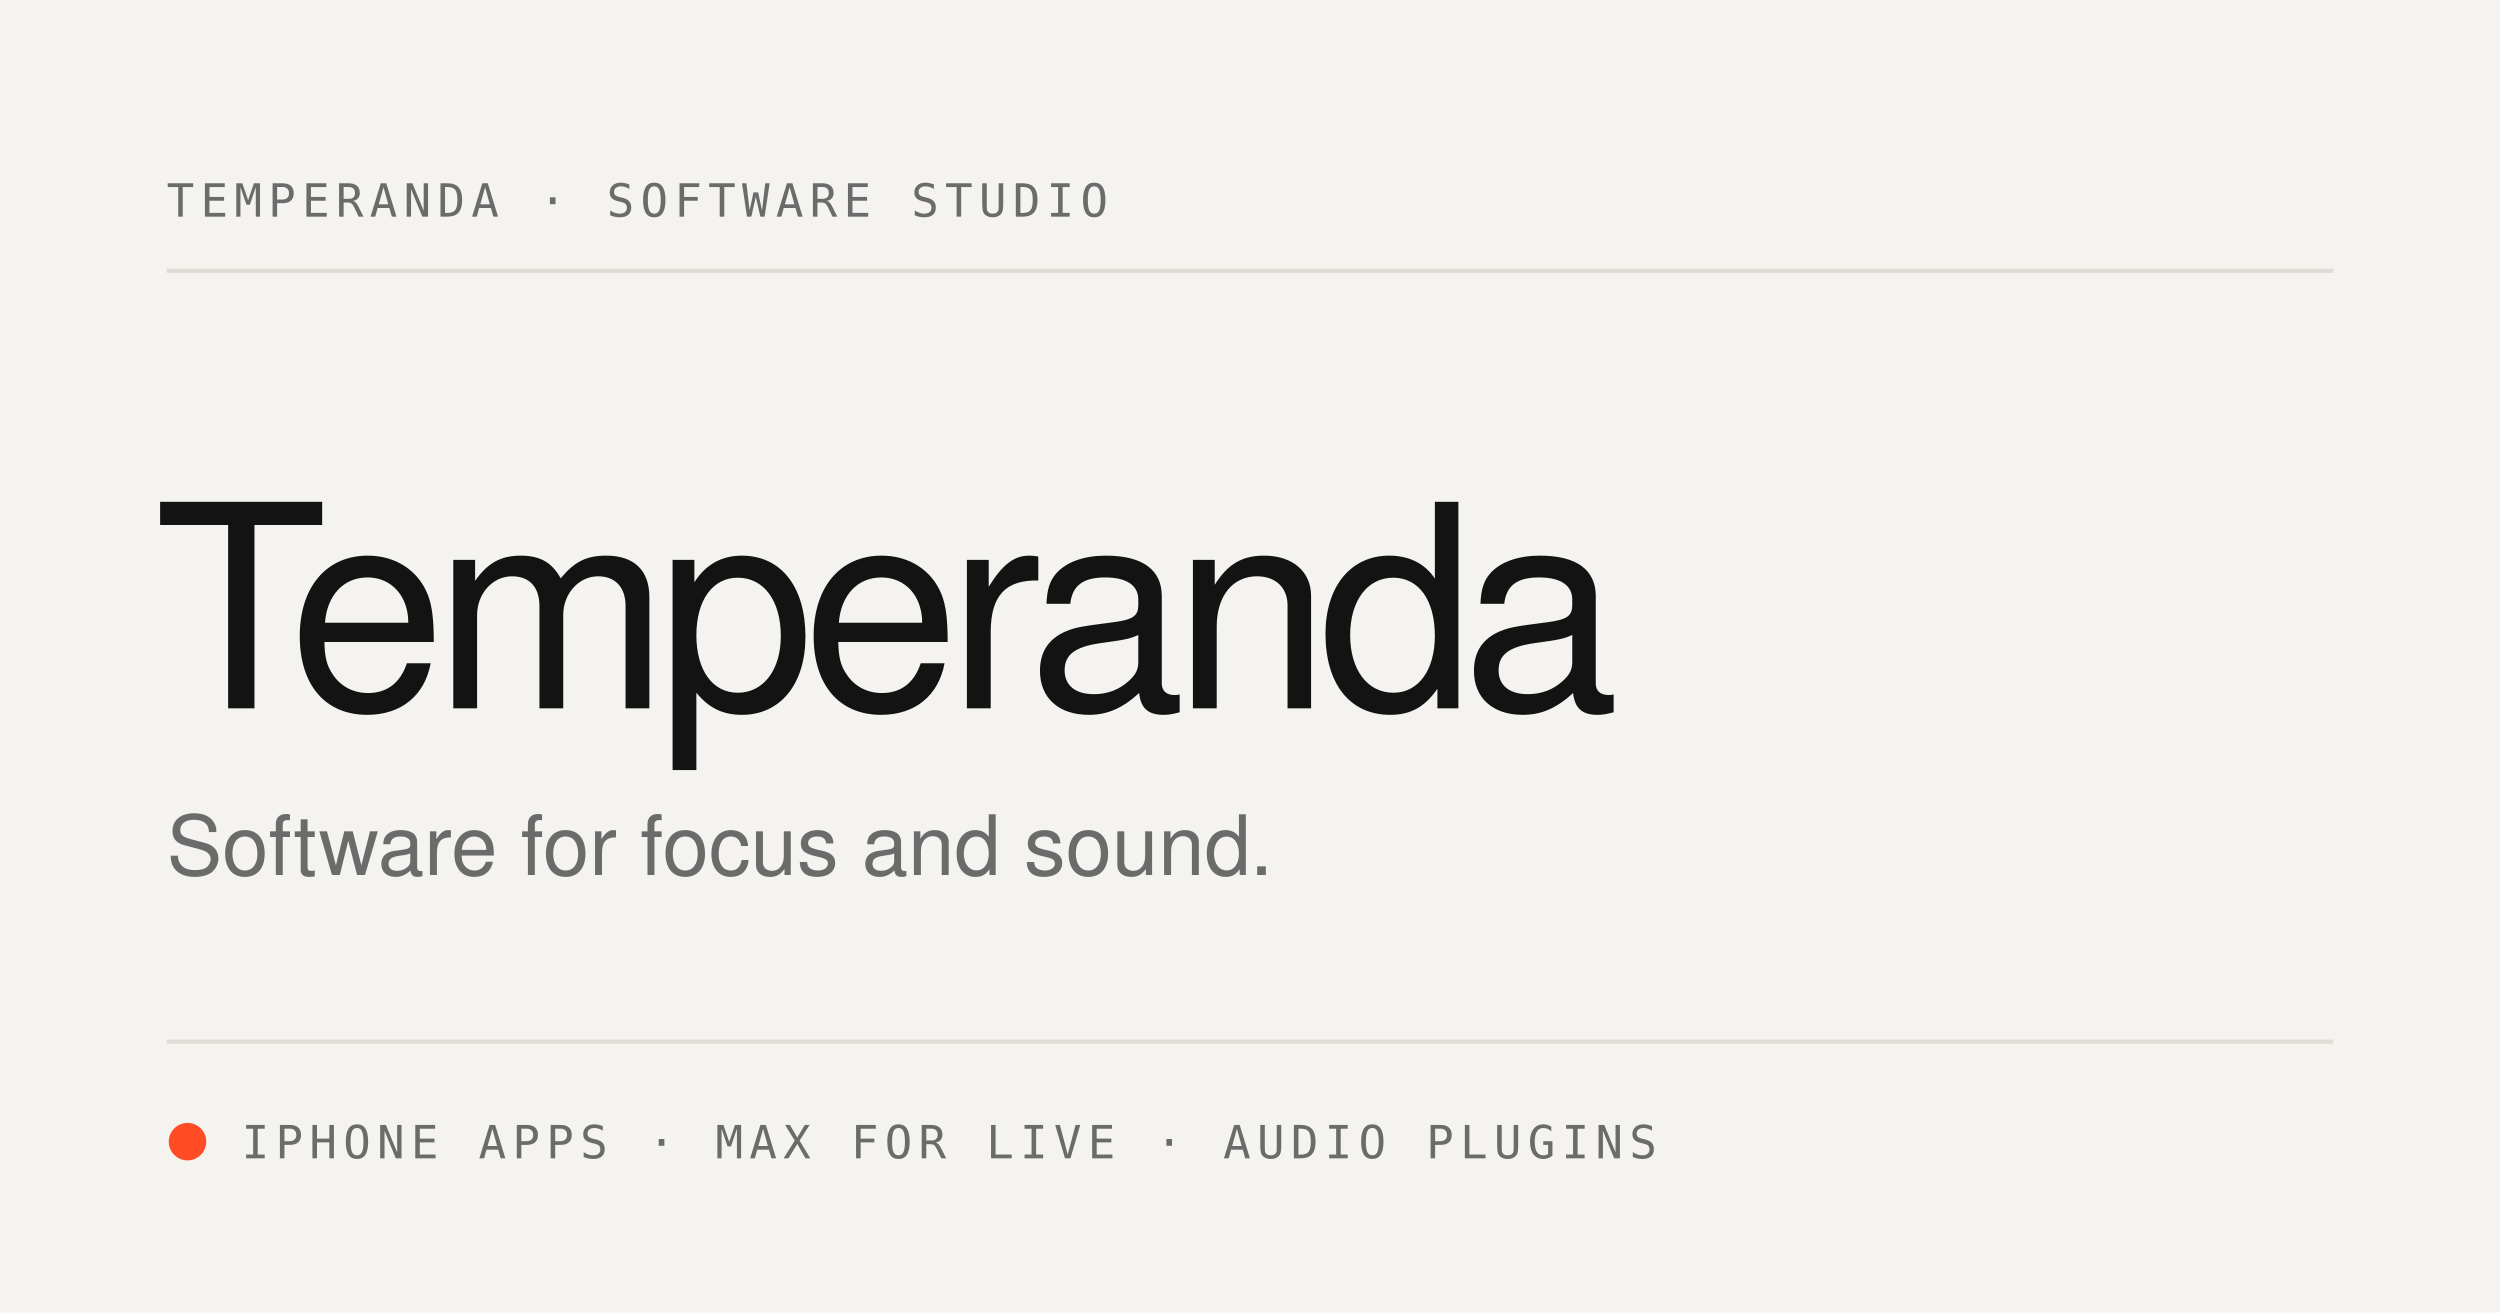
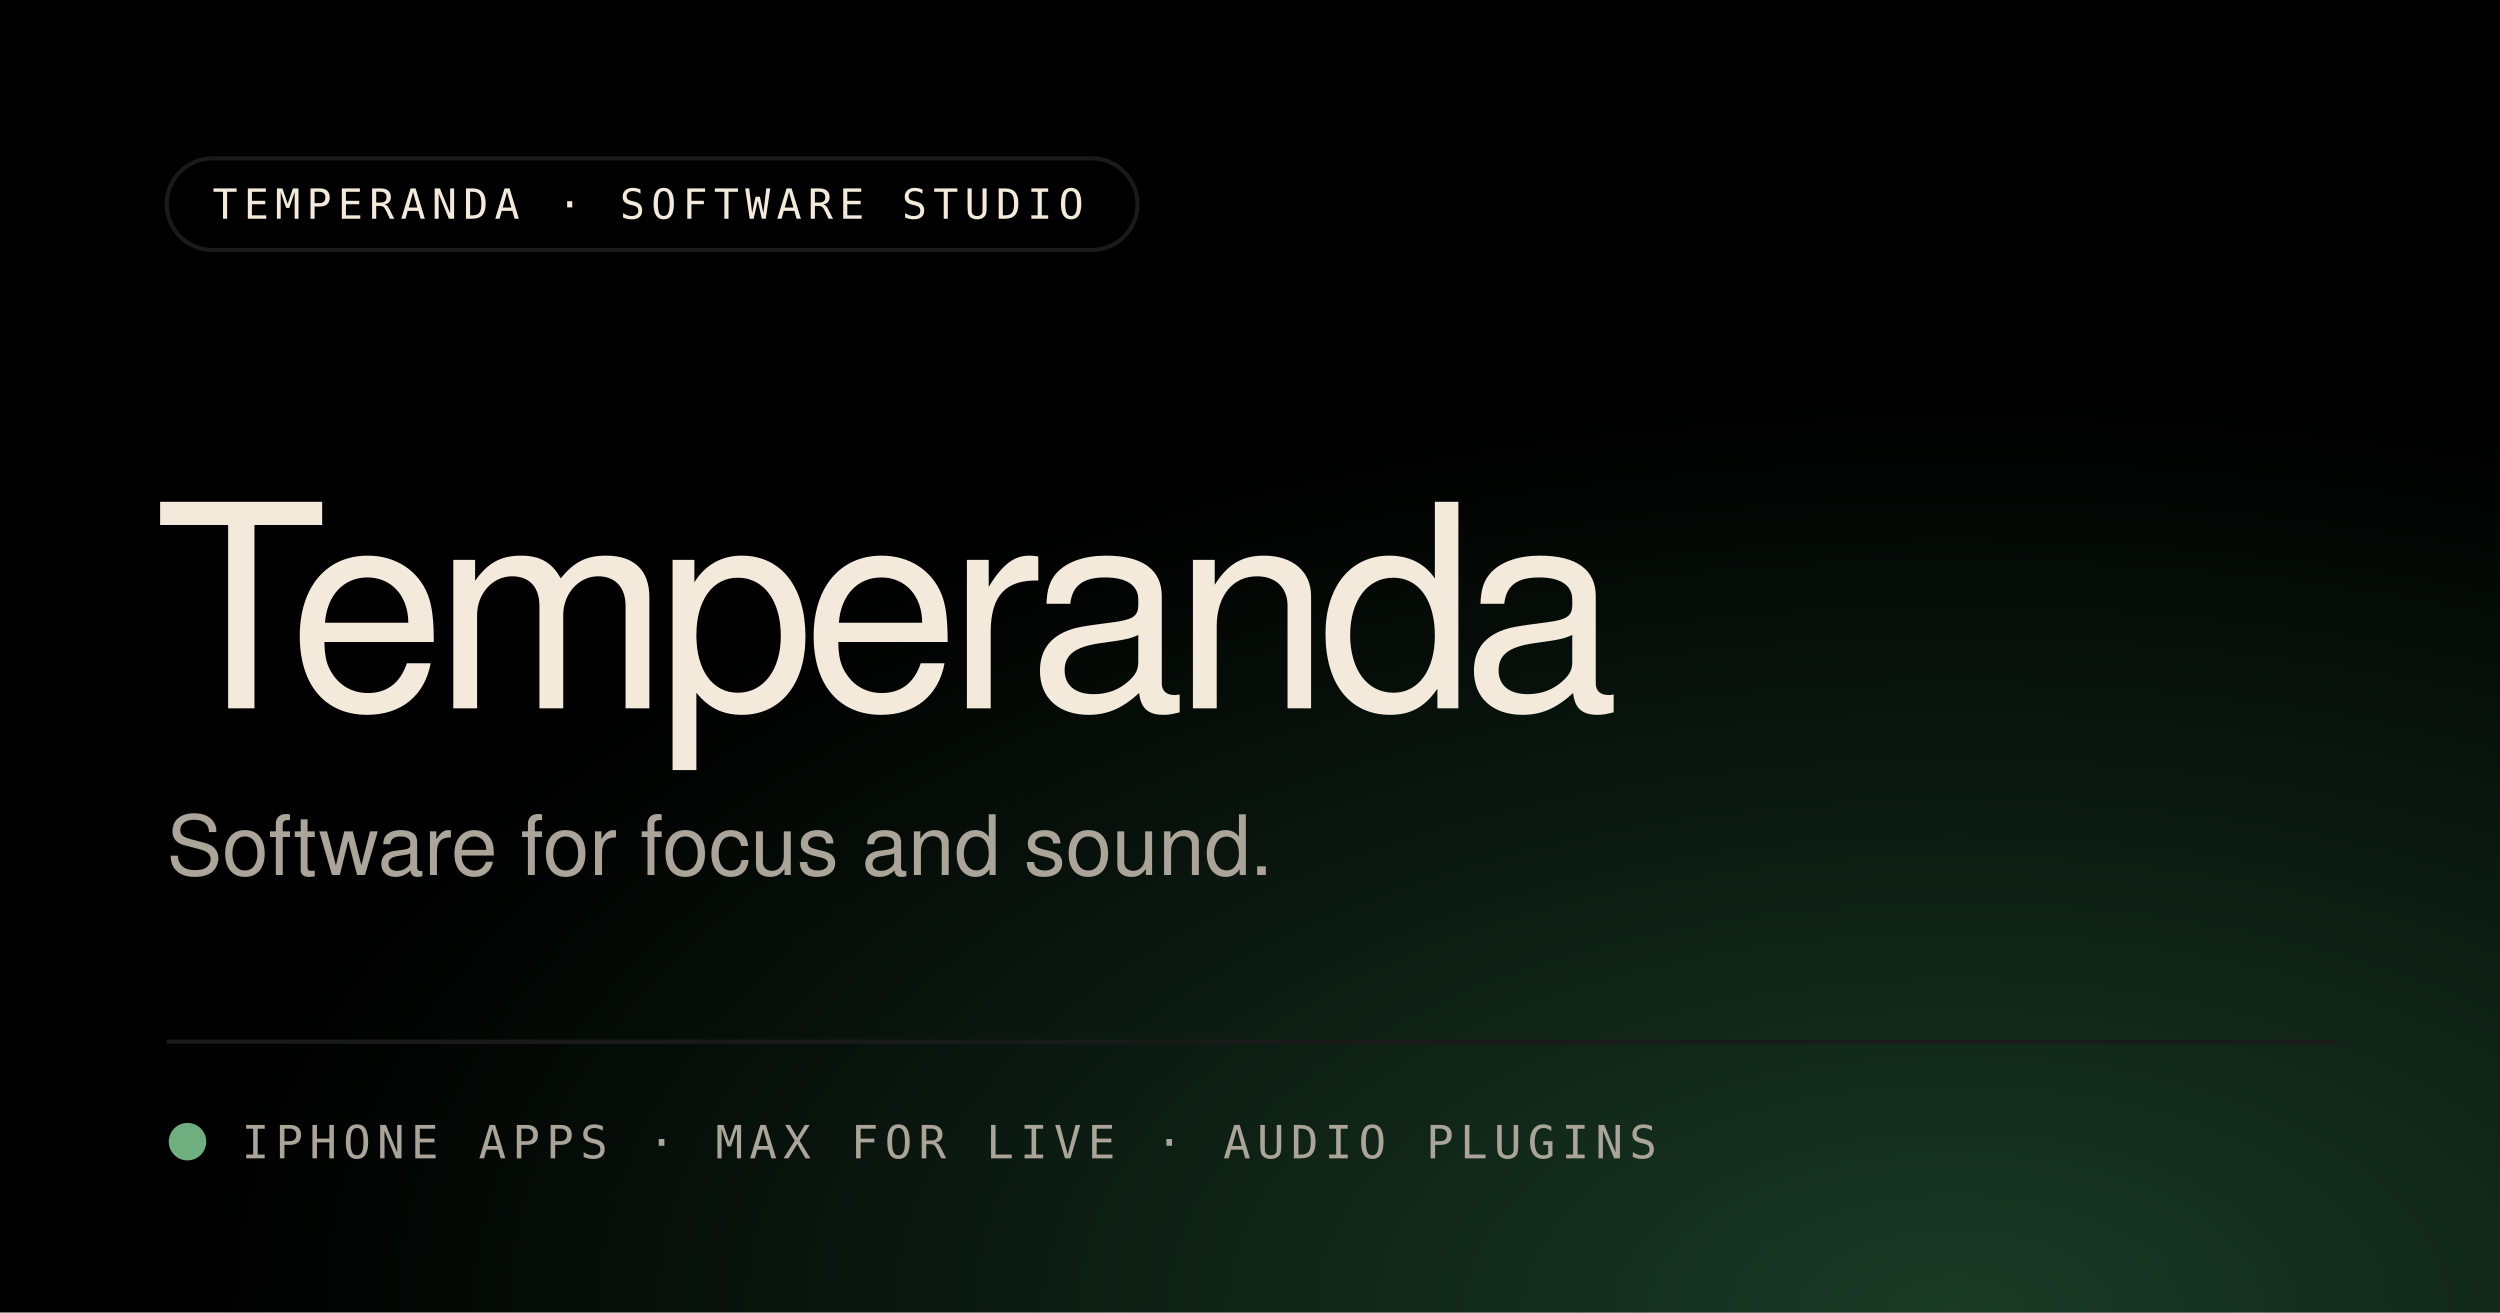
<svg xmlns="http://www.w3.org/2000/svg" width="1200" height="630" viewBox="0 0 1200 630">
-   <rect width="1200" height="630" fill="#f4f3ef" />
-   <text x="80" y="104" font-family="Menlo, Consolas, monospace" font-size="22" letter-spacing="3" fill="#6b6b6b">TEMPERANDA · SOFTWARE STUDIO</text>
-   <line x1="80" y1="130" x2="1120" y2="130" stroke="#dedcd5" stroke-width="2" />
-   <text x="74" y="340" font-family="Helvetica Neue, Helvetica, Arial, sans-serif" font-size="136" font-weight="500" letter-spacing="-6" fill="#131313">Temperanda</text>
-   <text x="80" y="420" font-family="Helvetica Neue, Helvetica, Arial, sans-serif" font-size="40" fill="#6b6b6b">Software for focus and sound.</text>
-   <line x1="80" y1="500" x2="1120" y2="500" stroke="#dedcd5" stroke-width="2" />
-   <circle cx="90" cy="548" r="9" fill="#ff4c24" />
-   <text x="116" y="556" font-family="Menlo, Consolas, monospace" font-size="22" letter-spacing="3" fill="#6b6b6b">IPHONE APPS · MAX FOR LIVE · AUDIO PLUGINS</text>
+   <defs>
+     <radialGradient id="glow" cx="78%" cy="100%" r="70%">
+       <stop offset="0" stop-color="#2f6b45" stop-opacity="0.55" />
+       <stop offset="1" stop-color="#2f6b45" stop-opacity="0" />
+     </radialGradient>
+   </defs>
+   <rect width="1200" height="630" fill="#000000" />
+   <rect width="1200" height="630" fill="url(#glow)" />
+   <rect x="80" y="76" width="466" height="44" rx="22" fill="#000000" stroke="#1a1a1a" stroke-width="2" />
+   <text x="102" y="105" font-family="Menlo, Consolas, monospace" font-size="20" letter-spacing="3" fill="#f3eadb">TEMPERANDA · SOFTWARE STUDIO</text>
+   <text x="74" y="340" font-family="Helvetica Neue, Helvetica, Arial, sans-serif" font-size="136" font-weight="500" letter-spacing="-6" fill="#f3eadb">Temperanda</text>
+   <text x="80" y="420" font-family="Helvetica Neue, Helvetica, Arial, sans-serif" font-size="40" fill="#aaa499">Software for focus and sound.</text>
+   <line x1="80" y1="500" x2="1120" y2="500" stroke="#1a1a1a" stroke-width="2" />
+   <circle cx="90" cy="548" r="9" fill="#6faf7f" />
+   <text x="116" y="556" font-family="Menlo, Consolas, monospace" font-size="22" letter-spacing="3" fill="#aaa499">IPHONE APPS · MAX FOR LIVE · AUDIO PLUGINS</text>
</svg>
